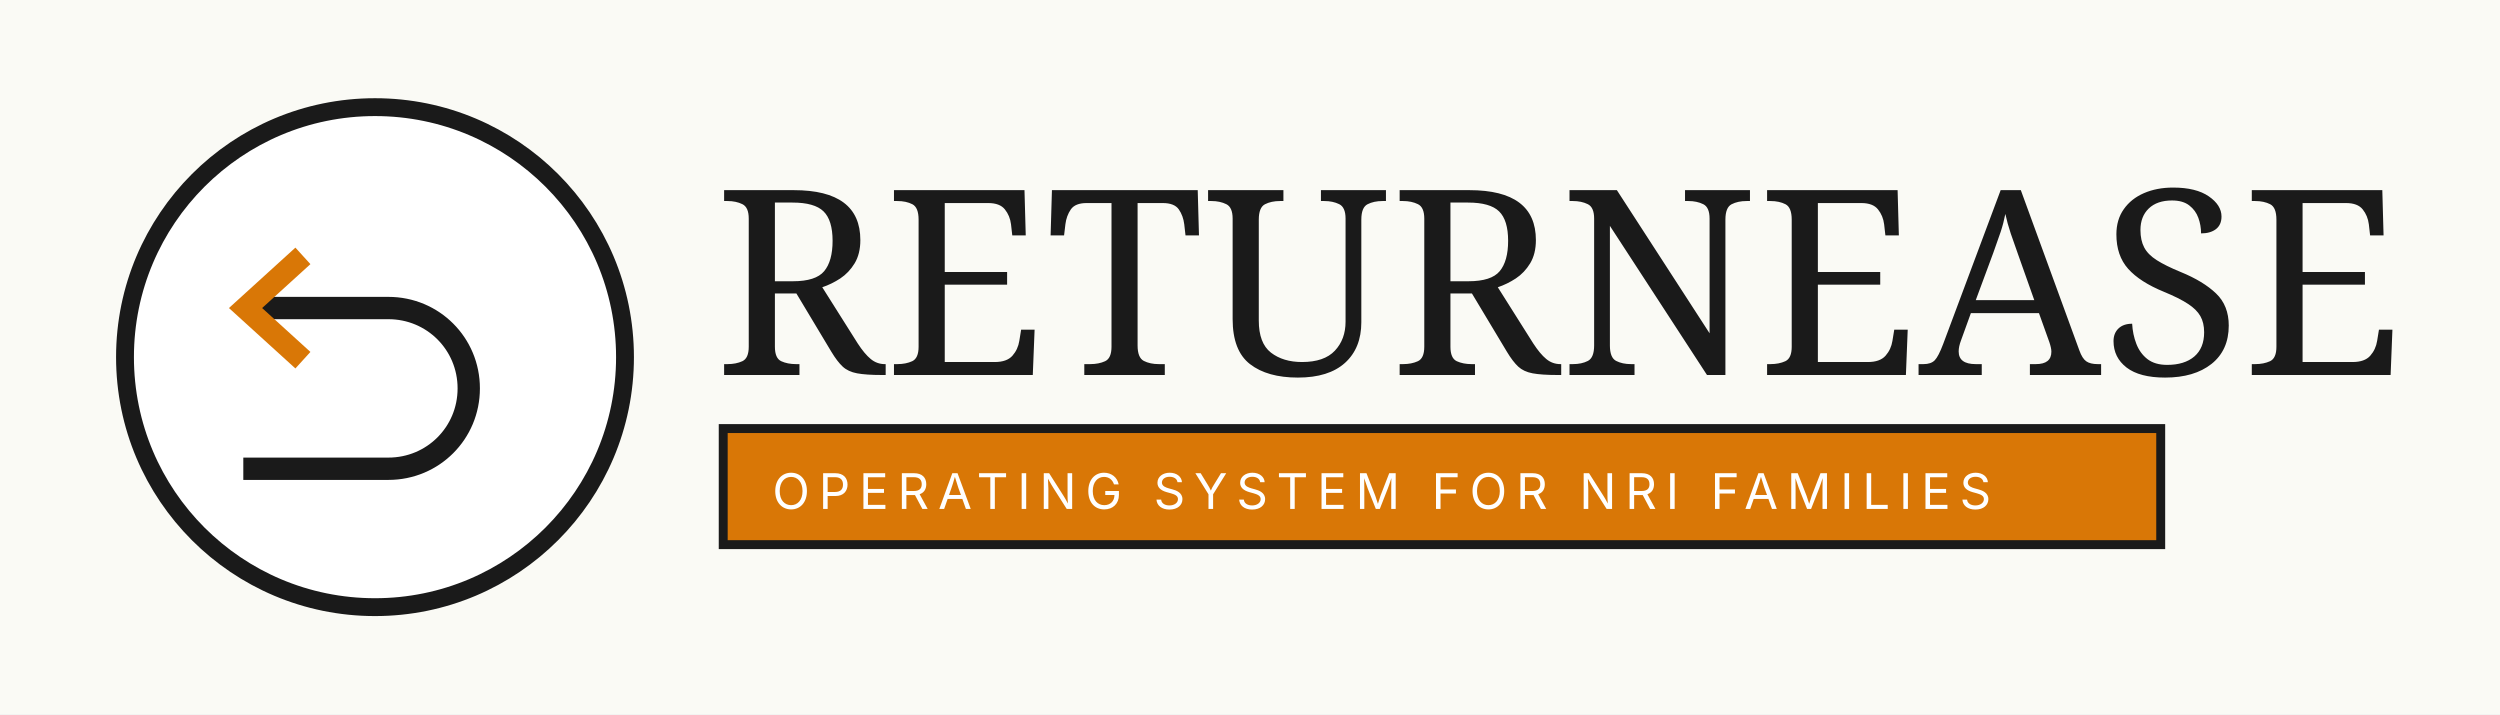
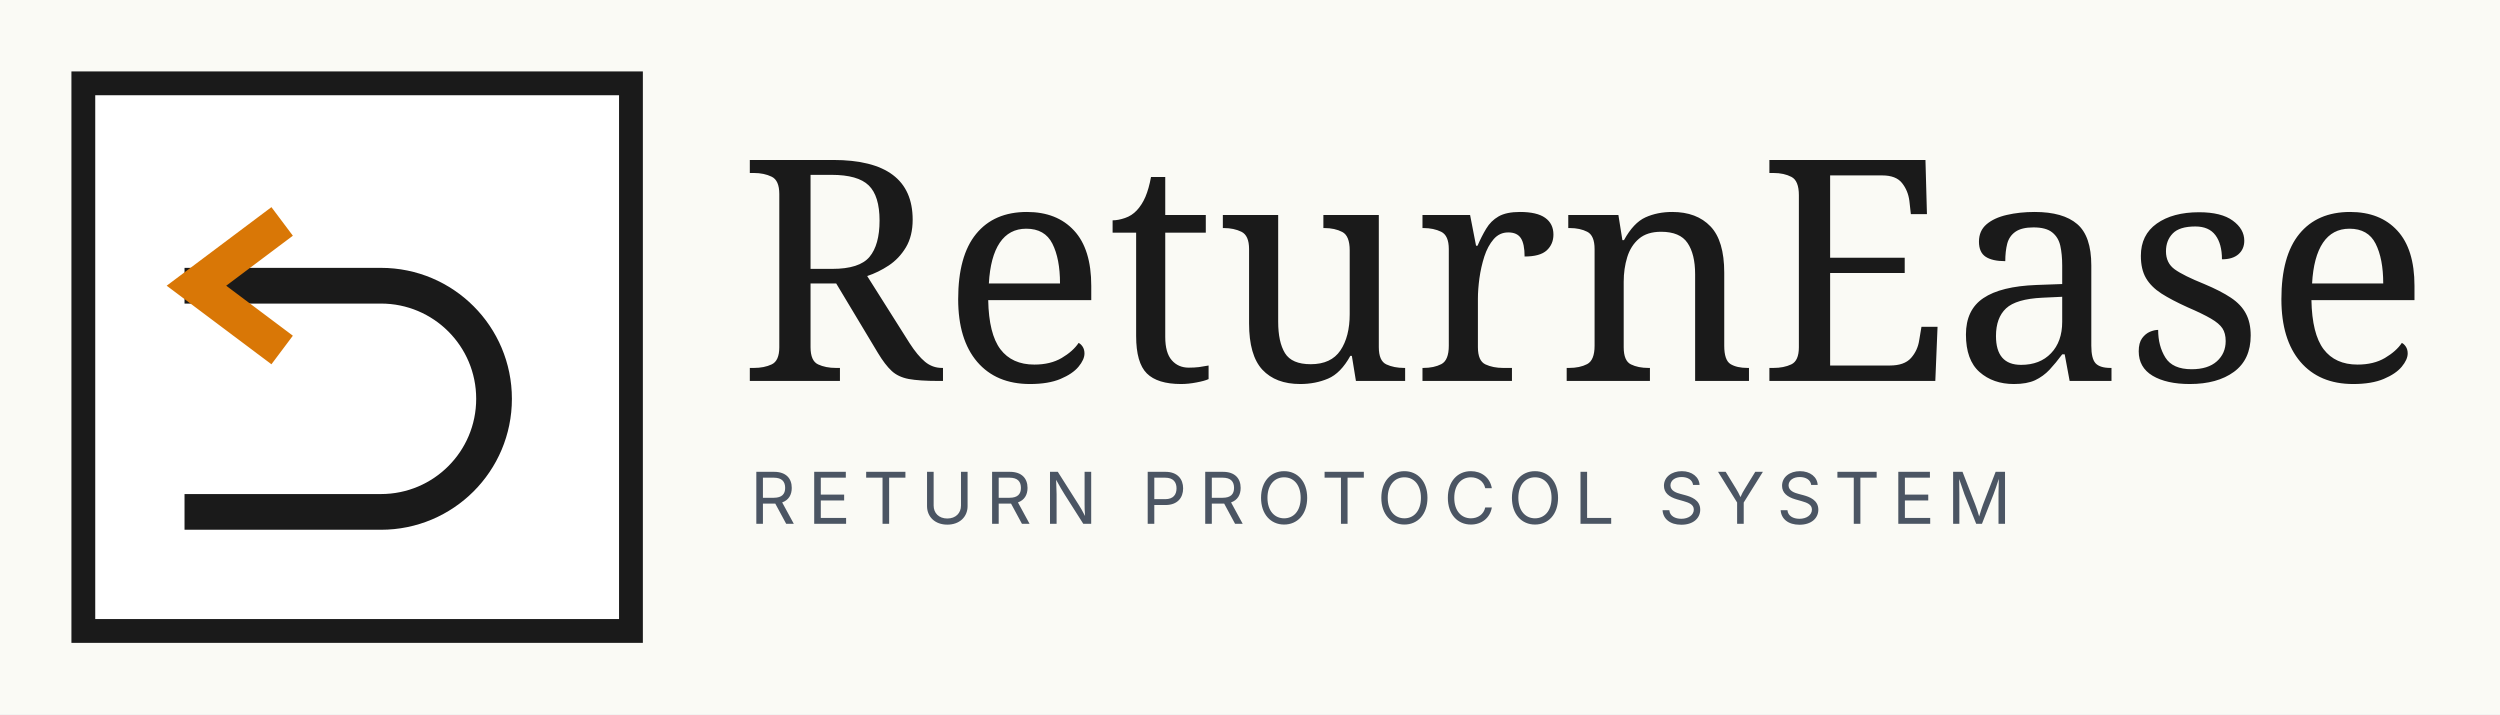
- <svg xmlns="http://www.w3.org/2000/svg" width="560" height="160" viewBox="0 0 560 160" role="img" aria-label="ReturnEase logo variant 4">
-   <rect width="560" height="160" fill="#FAFAF5" />
-   <circle cx="84" cy="80" r="56" fill="#FFFFFF" stroke="#1A1A1A" stroke-width="4" />
-   <path d="M57 69h30c10 0 18 8 18 18s-8 18-18 18H57" fill="none" stroke="#1A1A1A" stroke-width="5" stroke-linecap="square" />
-   <path d="M66 59l-11 10 11 10" fill="none" stroke="#D97706" stroke-width="5" stroke-linecap="square" stroke-linejoin="miter" />
-   <text x="160" y="84" fill="#1A1A1A" font-family="DM Serif Display, Georgia, serif" font-size="58">RETURNEASE</text>
-   <rect x="162" y="96" width="322" height="26" fill="#D97706" stroke="#1A1A1A" stroke-width="2" />
-   <text x="173" y="114" fill="#FFFFFF" font-family="Inter, Arial, sans-serif" font-size="11" letter-spacing="2">OPERATING SYSTEM FOR NRI FAMILIES</text>
+ <svg xmlns="http://www.w3.org/2000/svg" width="420" height="120" viewBox="0 0 420 120" role="img" aria-label="ReturnEase logo">
+   <rect width="420" height="120" fill="#FAFAF5" />
+   <g transform="translate(14,14)">
+     <rect x="0" y="0" width="92" height="92" fill="#FFFFFF" stroke="#1A1A1A" stroke-width="4" />
+     <path d="M20 34h30c10.5 0 19 8.5 19 19s-8.5 19-19 19H20" fill="none" stroke="#1A1A1A" stroke-width="6" stroke-linecap="square" />
+     <path d="M31 25l-12 9 12 9" fill="none" stroke="#D97706" stroke-width="6" stroke-linecap="square" stroke-linejoin="miter" />
+   </g>
+   <text x="124" y="64" fill="#1A1A1A" font-family="DM Serif Display, Georgia, serif" font-size="52">ReturnEase</text>
+   <text x="126" y="88" fill="#4B5563" font-family="Inter, Arial, sans-serif" font-size="12" letter-spacing="2">RETURN PROTOCOL SYSTEM</text>
</svg>
